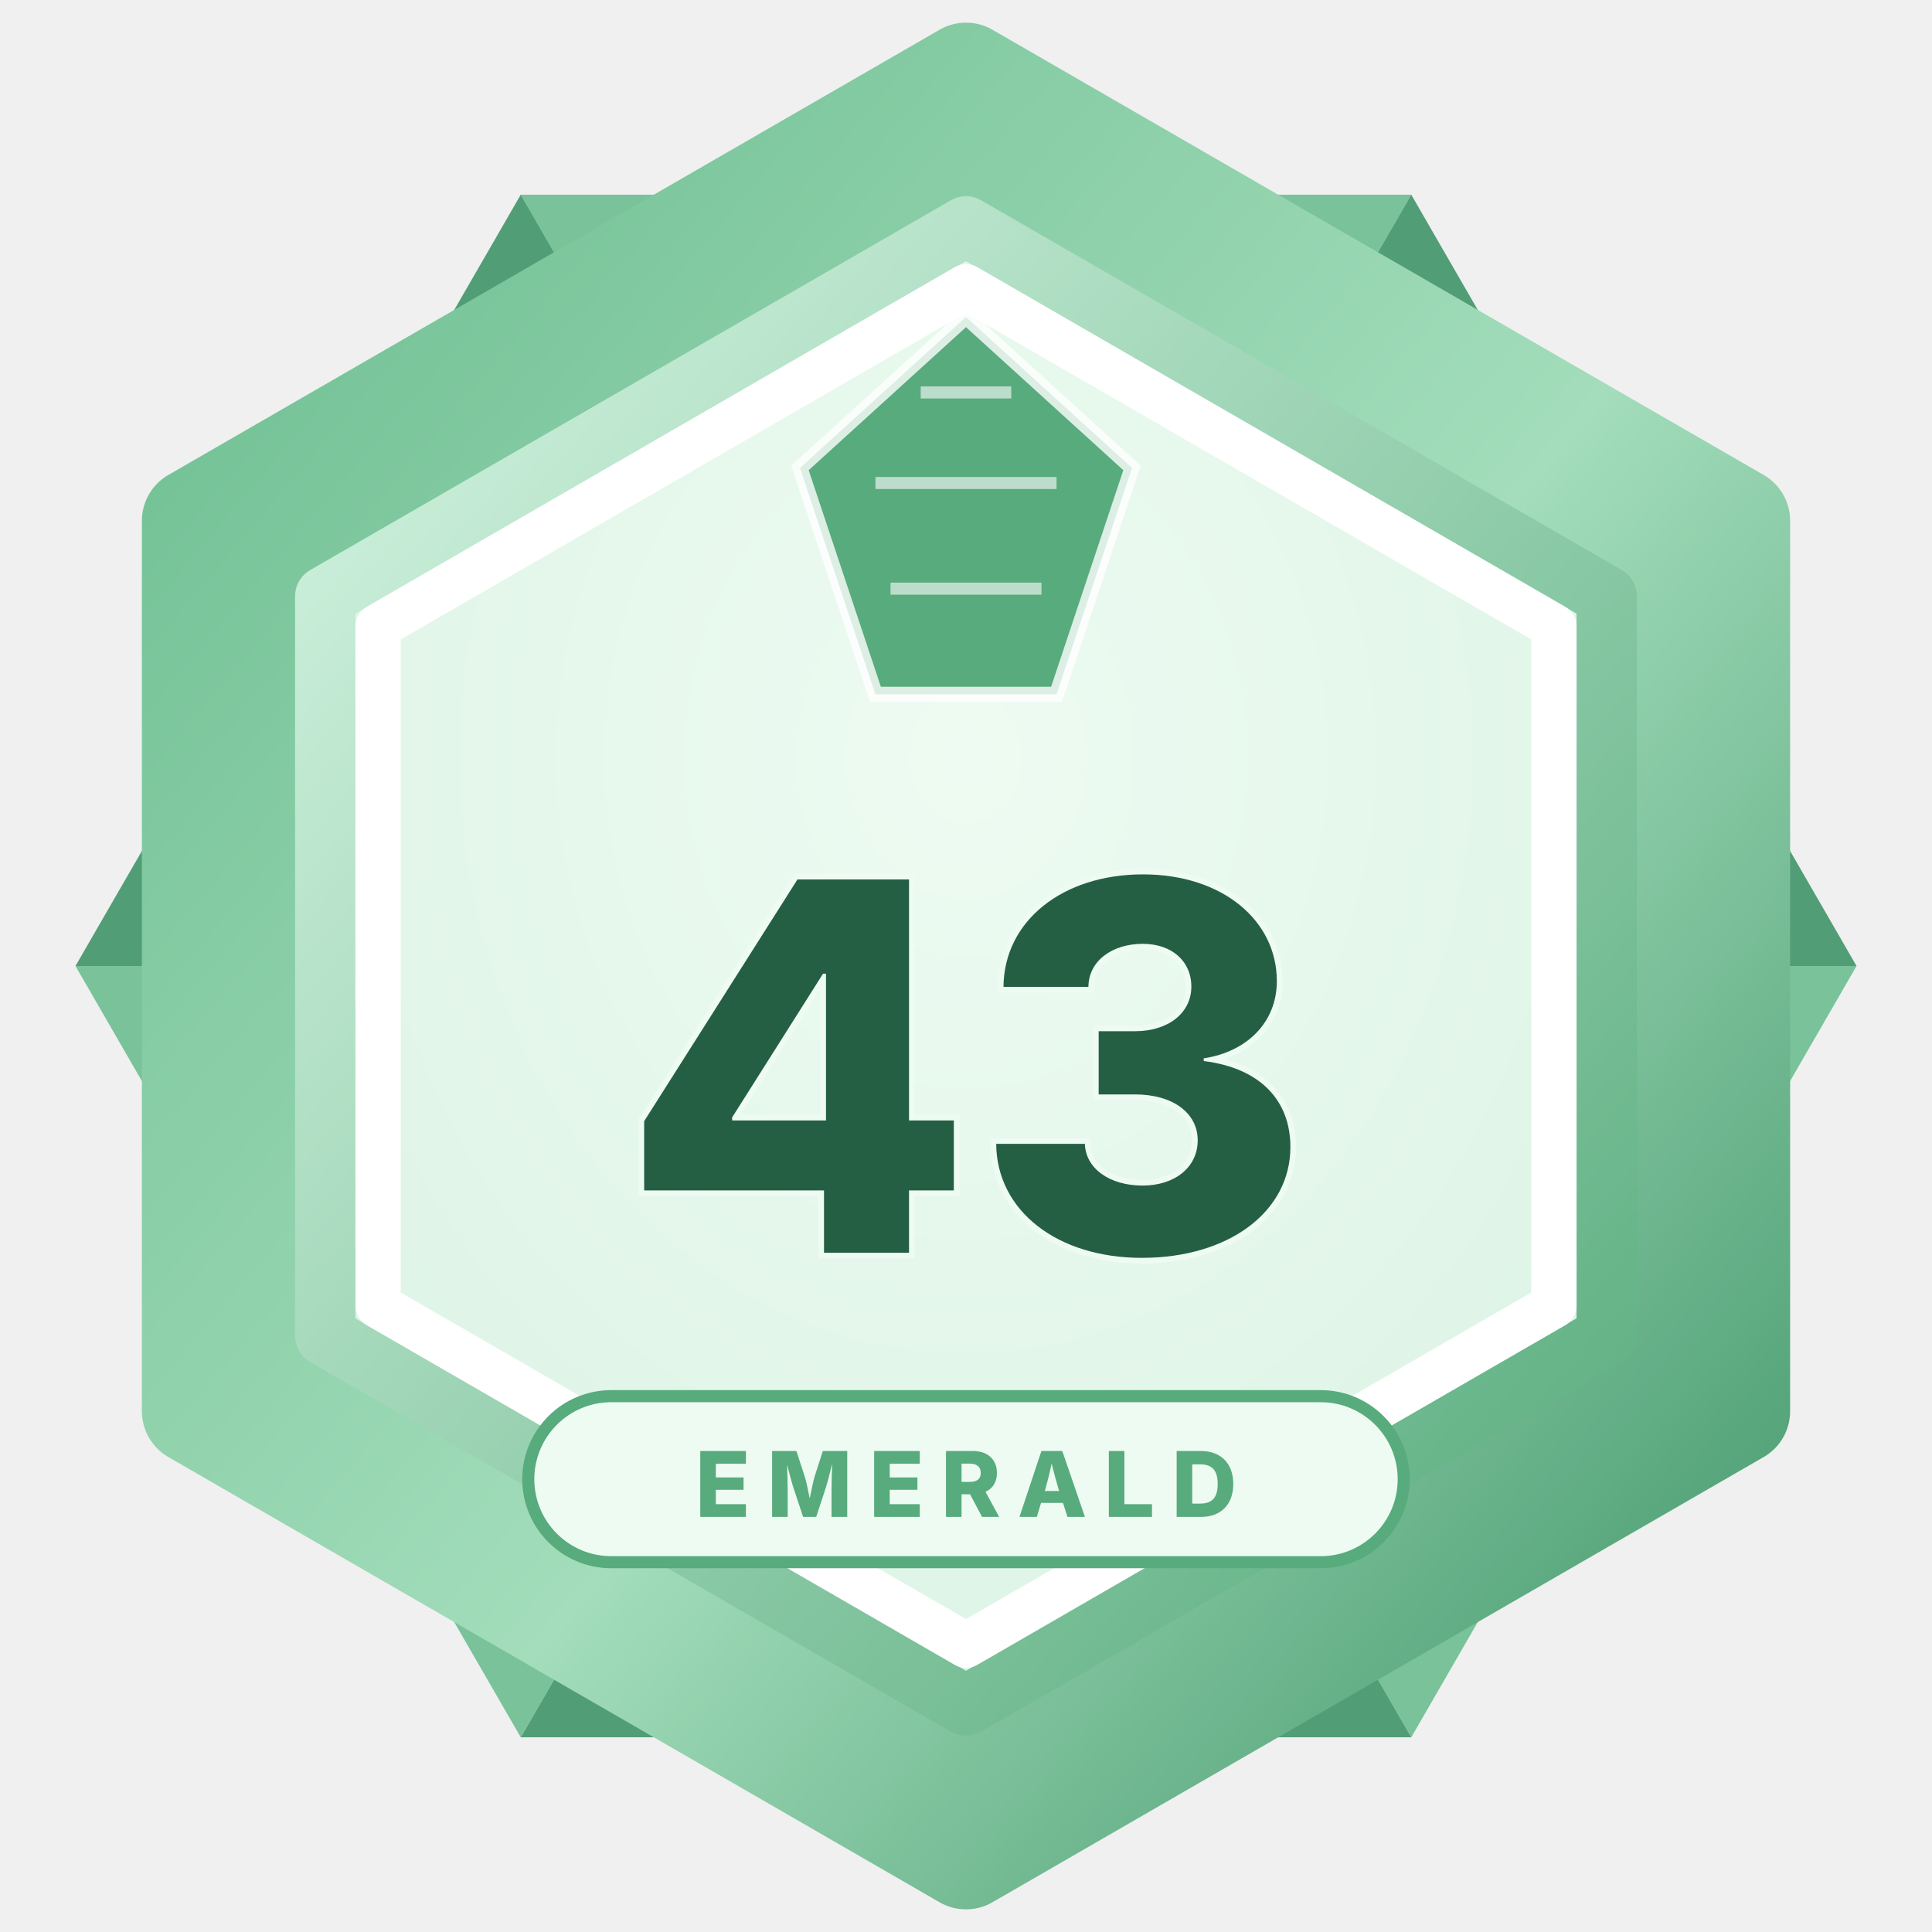
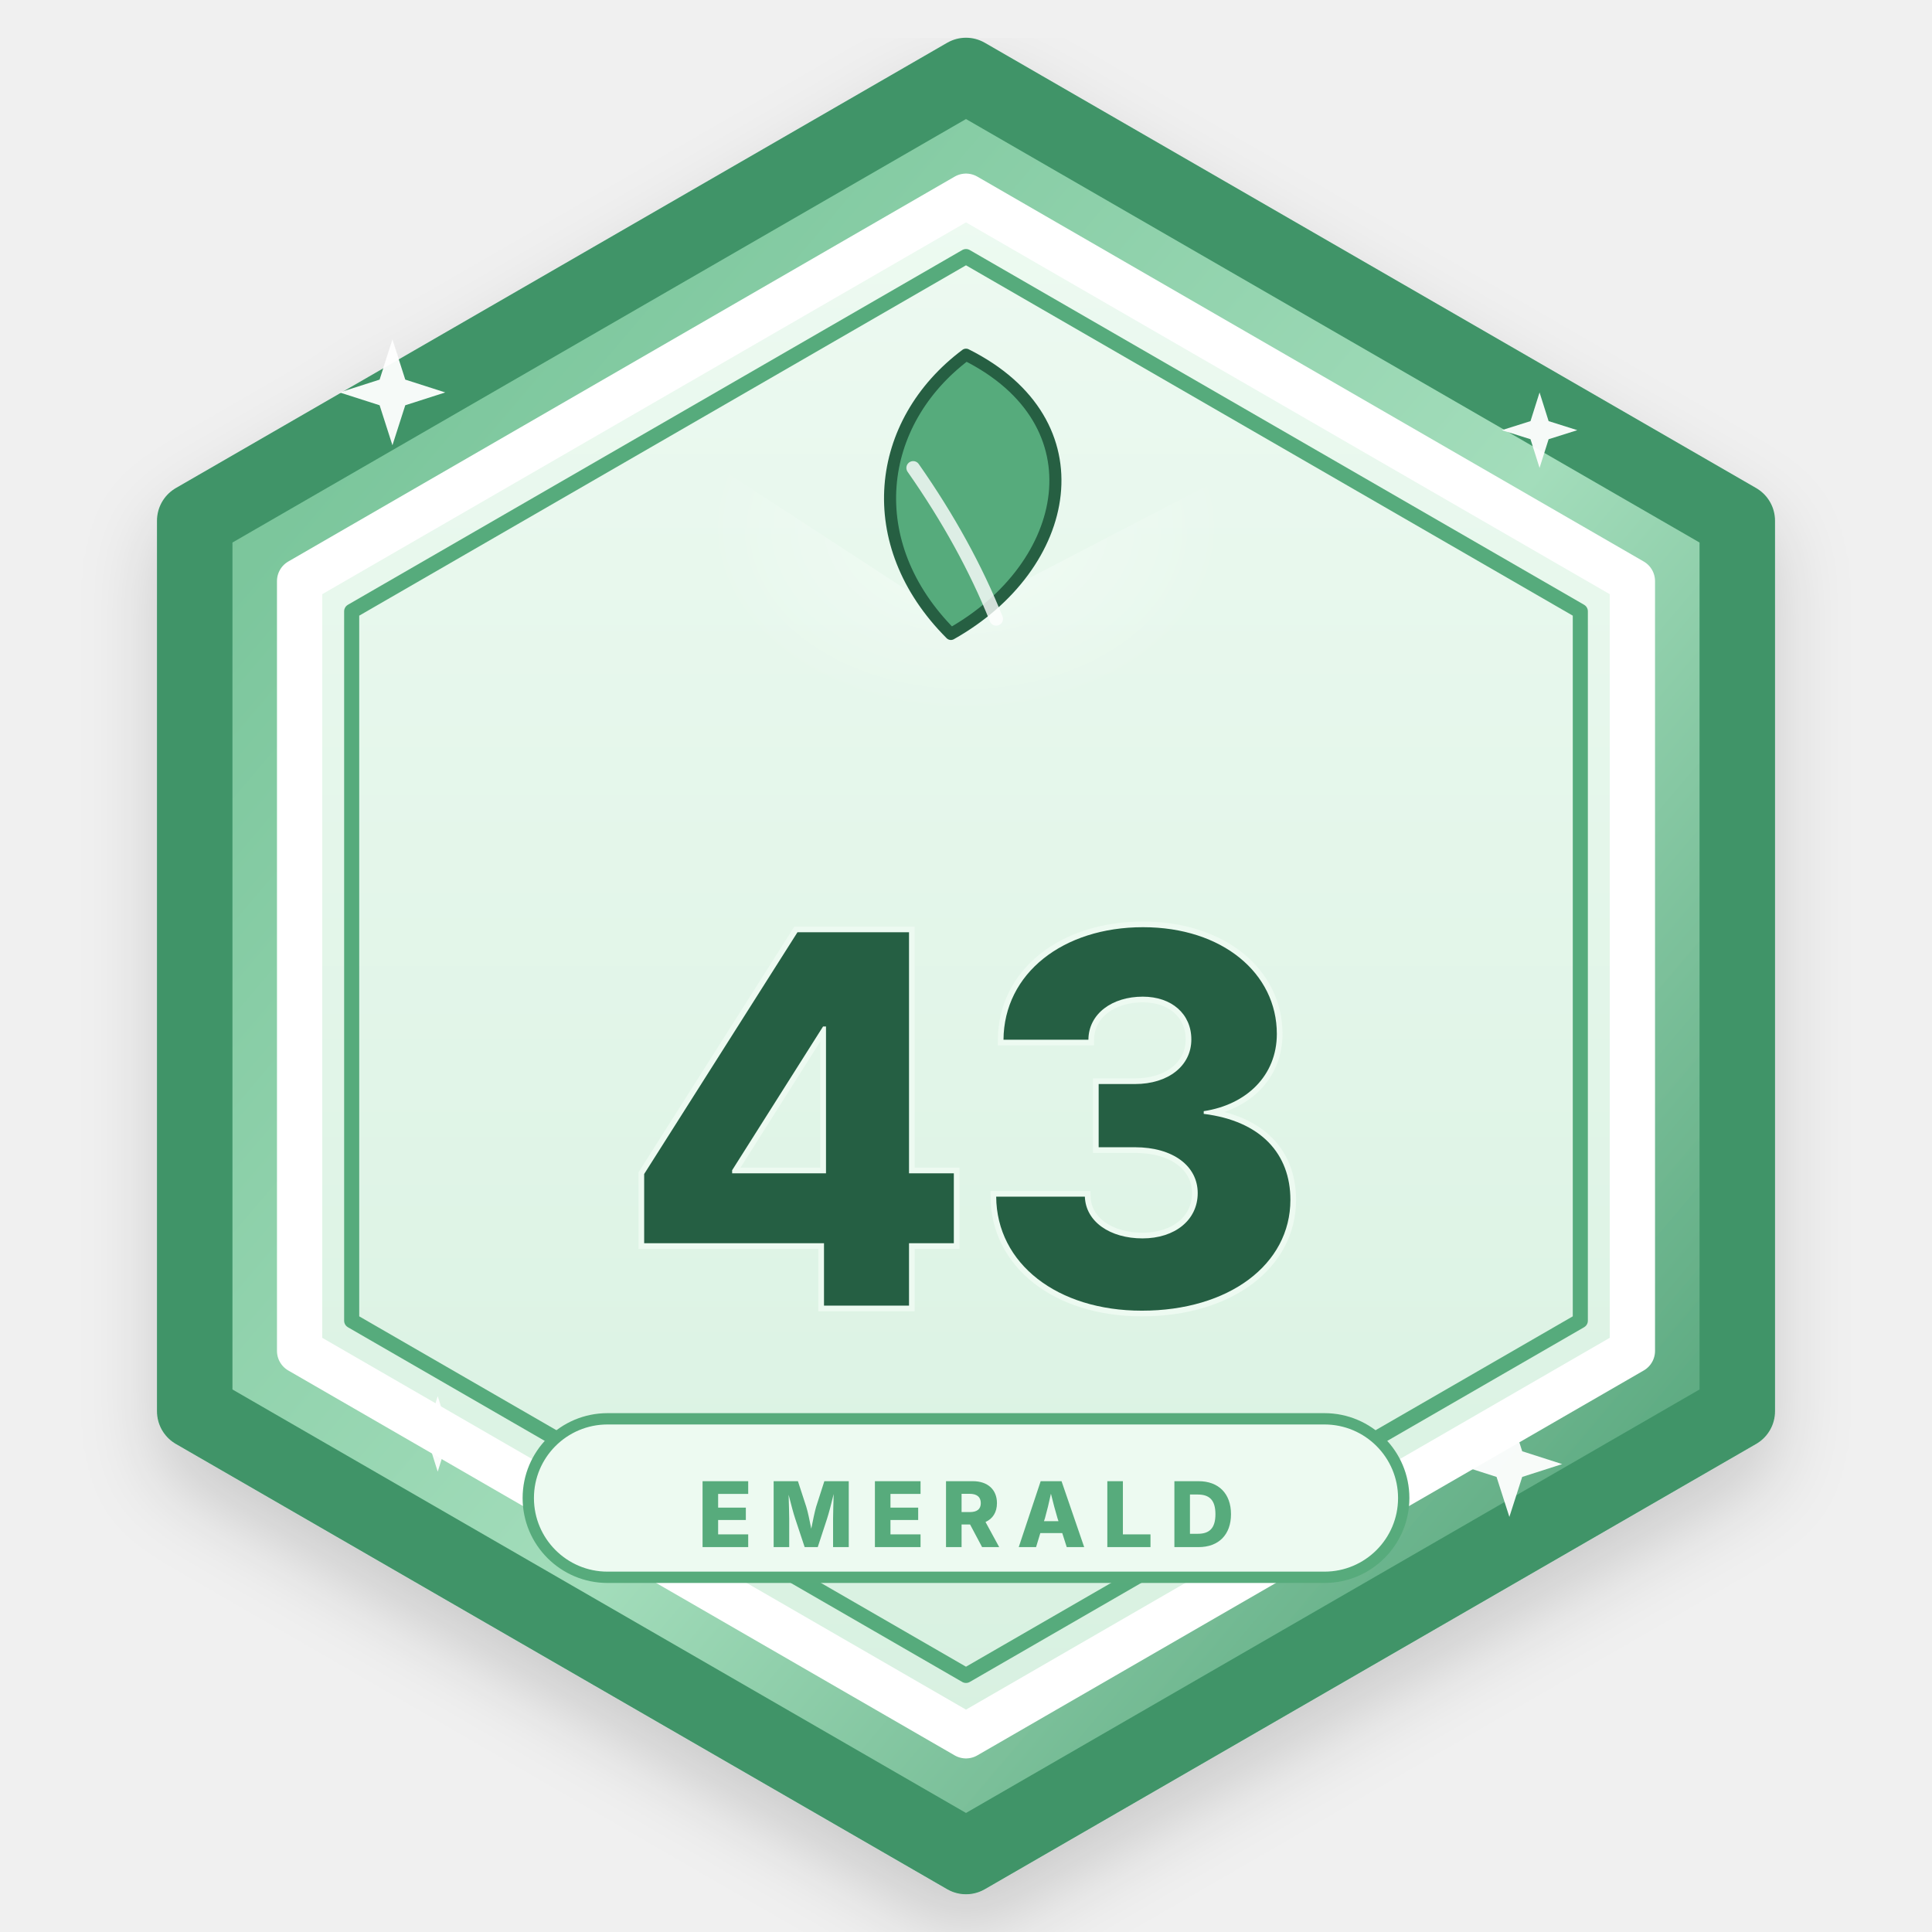
- <svg xmlns="http://www.w3.org/2000/svg" viewBox="0 0 256 256" width="256" height="256" role="img" aria-label="Hex Level 43">
+ <svg xmlns="http://www.w3.org/2000/svg" viewBox="0 0 256 256" width="256" height="256" role="img" aria-label="Level 43 badge">
  <defs>
    <linearGradient id="o" x1="0%" y1="0%" x2="100%" y2="100%">
      <stop offset="0%" stop-color="#6cbd90" />
      <stop offset="55%" stop-color="#a3ddbb" />
      <stop offset="100%" stop-color="#3f9468" />
    </linearGradient>
-     <radialGradient id="i" cx="50%" cy="36%" r="80%">
-       <stop offset="0%" stop-color="#eefbf2" />
-       <stop offset="100%" stop-color="#d9f2e2" />
+     <linearGradient id="i" x1="0%" y1="0%" x2="0%" y2="100%">
+       <stop offset="0%" stop-color="#edfaf1" />
+       <stop offset="100%" stop-color="#d8f1e1" />
+     </linearGradient>
+     <radialGradient id="sheen" cx="50%" cy="26%" r="36%">
+       <stop offset="0%" stop-color="#ffffff" stop-opacity="0.85" />
+       <stop offset="100%" stop-color="#ffffff" stop-opacity="0" />
    </radialGradient>
-     <linearGradient id="r" x1="0%" y1="0%" x2="100%" y2="100%">
-       <stop offset="0%" stop-color="#d6f5e3" />
-       <stop offset="100%" stop-color="#57ab7c" />
-     </linearGradient>
+     <filter id="soft" x="-30%" y="-30%" width="160%" height="160%">
+       <feDropShadow dx="0" dy="5" stdDeviation="5" flood-color="#000000" flood-opacity="0.16" />
+     </filter>
  </defs>
-   <polygon points="69.0,25.8 187.0,25.8 177.0,43.1 79.0,43.1" fill="#6cbd90" opacity="0.9" />
-   <polygon points="187.0,25.8 246.0,128.0 226.0,128.0 177.0,43.1" fill="#3f9468" opacity="0.9" />
-   <polygon points="246.0,128.0 187.0,230.2 177.0,212.9 226.0,128.0" fill="#6cbd90" opacity="0.9" />
-   <polygon points="187.0,230.2 69.0,230.2 79.0,212.9 177.0,212.9" fill="#3f9468" opacity="0.9" />
-   <polygon points="69.0,230.2 10.0,128.0 30.0,128.0 79.0,212.9" fill="#6cbd90" opacity="0.9" />
-   <polygon points="10.0,128.0 69.0,25.8 79.0,43.1 30.0,128.0" fill="#3f9468" opacity="0.9" />
-   <polygon points="128.0,10.0 230.2,69.0 230.2,187.0 128.0,246.0 25.8,187.0 25.8,69.0" fill="url(#o)" stroke="url(#o)" stroke-width="14" stroke-linejoin="round" />
-   <polygon points="128.0,30.0 212.9,79.0 212.9,177.0 128.0,226.0 43.1,177.0 43.1,79.0" fill="url(#i)" stroke="url(#r)" stroke-width="8" stroke-linejoin="round" />
-   <polygon points="128.0,38.0 205.9,83.0 205.9,173.0 128.0,218.0 50.1,173.0 50.1,83.0" fill="none" stroke="#ffffff" stroke-width="6" stroke-linejoin="round" />
-   <polygon points="128,42 150,62 140,92 116,92 106,62" fill="#57ab7c" stroke="#ffffff" stroke-width="2" stroke-opacity="0.8" />
-   <path d="M116 64 L140 64 M118 78 L138 78 M122 52 L134 52" stroke="#ffffff" stroke-width="1.6" stroke-opacity="0.6" />
-   <text x="128" y="166" text-anchor="middle" fill="#255f43" font-family="Inter, Arial, sans-serif" font-size="68" font-weight="800" stroke="#eefbf2" stroke-width="1.5" paint-order="stroke">43</text>
-   <rect x="70" y="185" width="116" height="22" rx="11" fill="#eefbf2" stroke="#57ab7c" stroke-width="1.6" />
-   <text x="128" y="201" text-anchor="middle" fill="#57ab7c" font-family="Inter, Arial, sans-serif" font-size="12" font-weight="800" letter-spacing="2.2">EMERALD</text>
+   <g filter="url(#soft)">
+     <polygon points="128.0,10.0 230.2,69.0 230.2,187.0 128.0,246.0 25.8,187.0 25.8,69.0" fill="url(#o)" stroke="#3f9468" stroke-width="10" stroke-linejoin="round" />
+     <polygon points="128.0,26.0 216.3,77.0 216.3,179.0 128.0,230.0 39.7,179.0 39.7,77.0" fill="url(#i)" stroke="#ffffff" stroke-width="6" stroke-linejoin="round" />
+     <polygon points="128.0,34.0 209.4,81.0 209.4,175.0 128.0,222.0 46.6,175.0 46.6,81.0" fill="none" stroke="#57ab7c" stroke-width="2" stroke-linejoin="round" />
+     <path d="M80 52 L126 82 L176 56 L176 121 Q128 98 80 121 Z" fill="url(#sheen)" opacity="0.5" />
+     <path d="M128 47 C 116 56 114 72 126 84 C 142 75 146 56 128 47 Z" fill="#57ab7c" stroke="#255f43" stroke-width="1.6" stroke-linejoin="round" />
+     <path d="M121 62 Q128 72 132 82" fill="none" stroke="#ffffff" stroke-width="1.8" stroke-opacity="0.8" stroke-linecap="round" />
+     <path d="M52.0 45.0 L53.7 50.3 L59.0 52.0 L53.7 53.7 L52.0 59.0 L50.3 53.7 L45.0 52.0 L50.3 50.3 Z" fill="#ffffff" opacity="0.95" />
+     <path d="M204.0 52.0 L205.2 55.8 L209.0 57.0 L205.2 58.2 L204.0 62.0 L202.8 58.2 L199.0 57.0 L202.8 55.8 Z" fill="#ffffff" opacity="0.95" />
+     <path d="M58.0 185.0 L59.2 188.8 L63.0 190.0 L59.2 191.2 L58.0 195.0 L56.8 191.2 L53.0 190.0 L56.8 188.8 Z" fill="#ffffff" opacity="0.95" />
+     <path d="M200.0 187.0 L201.7 192.3 L207.0 194.0 L201.7 195.7 L200.0 201.0 L198.3 195.7 L193.0 194.0 L198.3 192.3 Z" fill="#ffffff" opacity="0.95" />
+   </g>
+   <text x="128" y="173" text-anchor="middle" fill="#255f43" font-family="Inter, Arial, sans-serif" font-size="68" font-weight="800" stroke="#edfaf1" stroke-width="1.5" paint-order="stroke">43</text>
+   <rect x="70" y="188" width="116" height="21" rx="10.5" fill="#edfaf1" stroke="#57ab7c" stroke-width="1.5" />
+   <text x="128" y="205" text-anchor="middle" fill="#57ab7c" font-family="Inter, Arial, sans-serif" font-size="12" font-weight="800" letter-spacing="2.1">EMERALD</text>
</svg>
